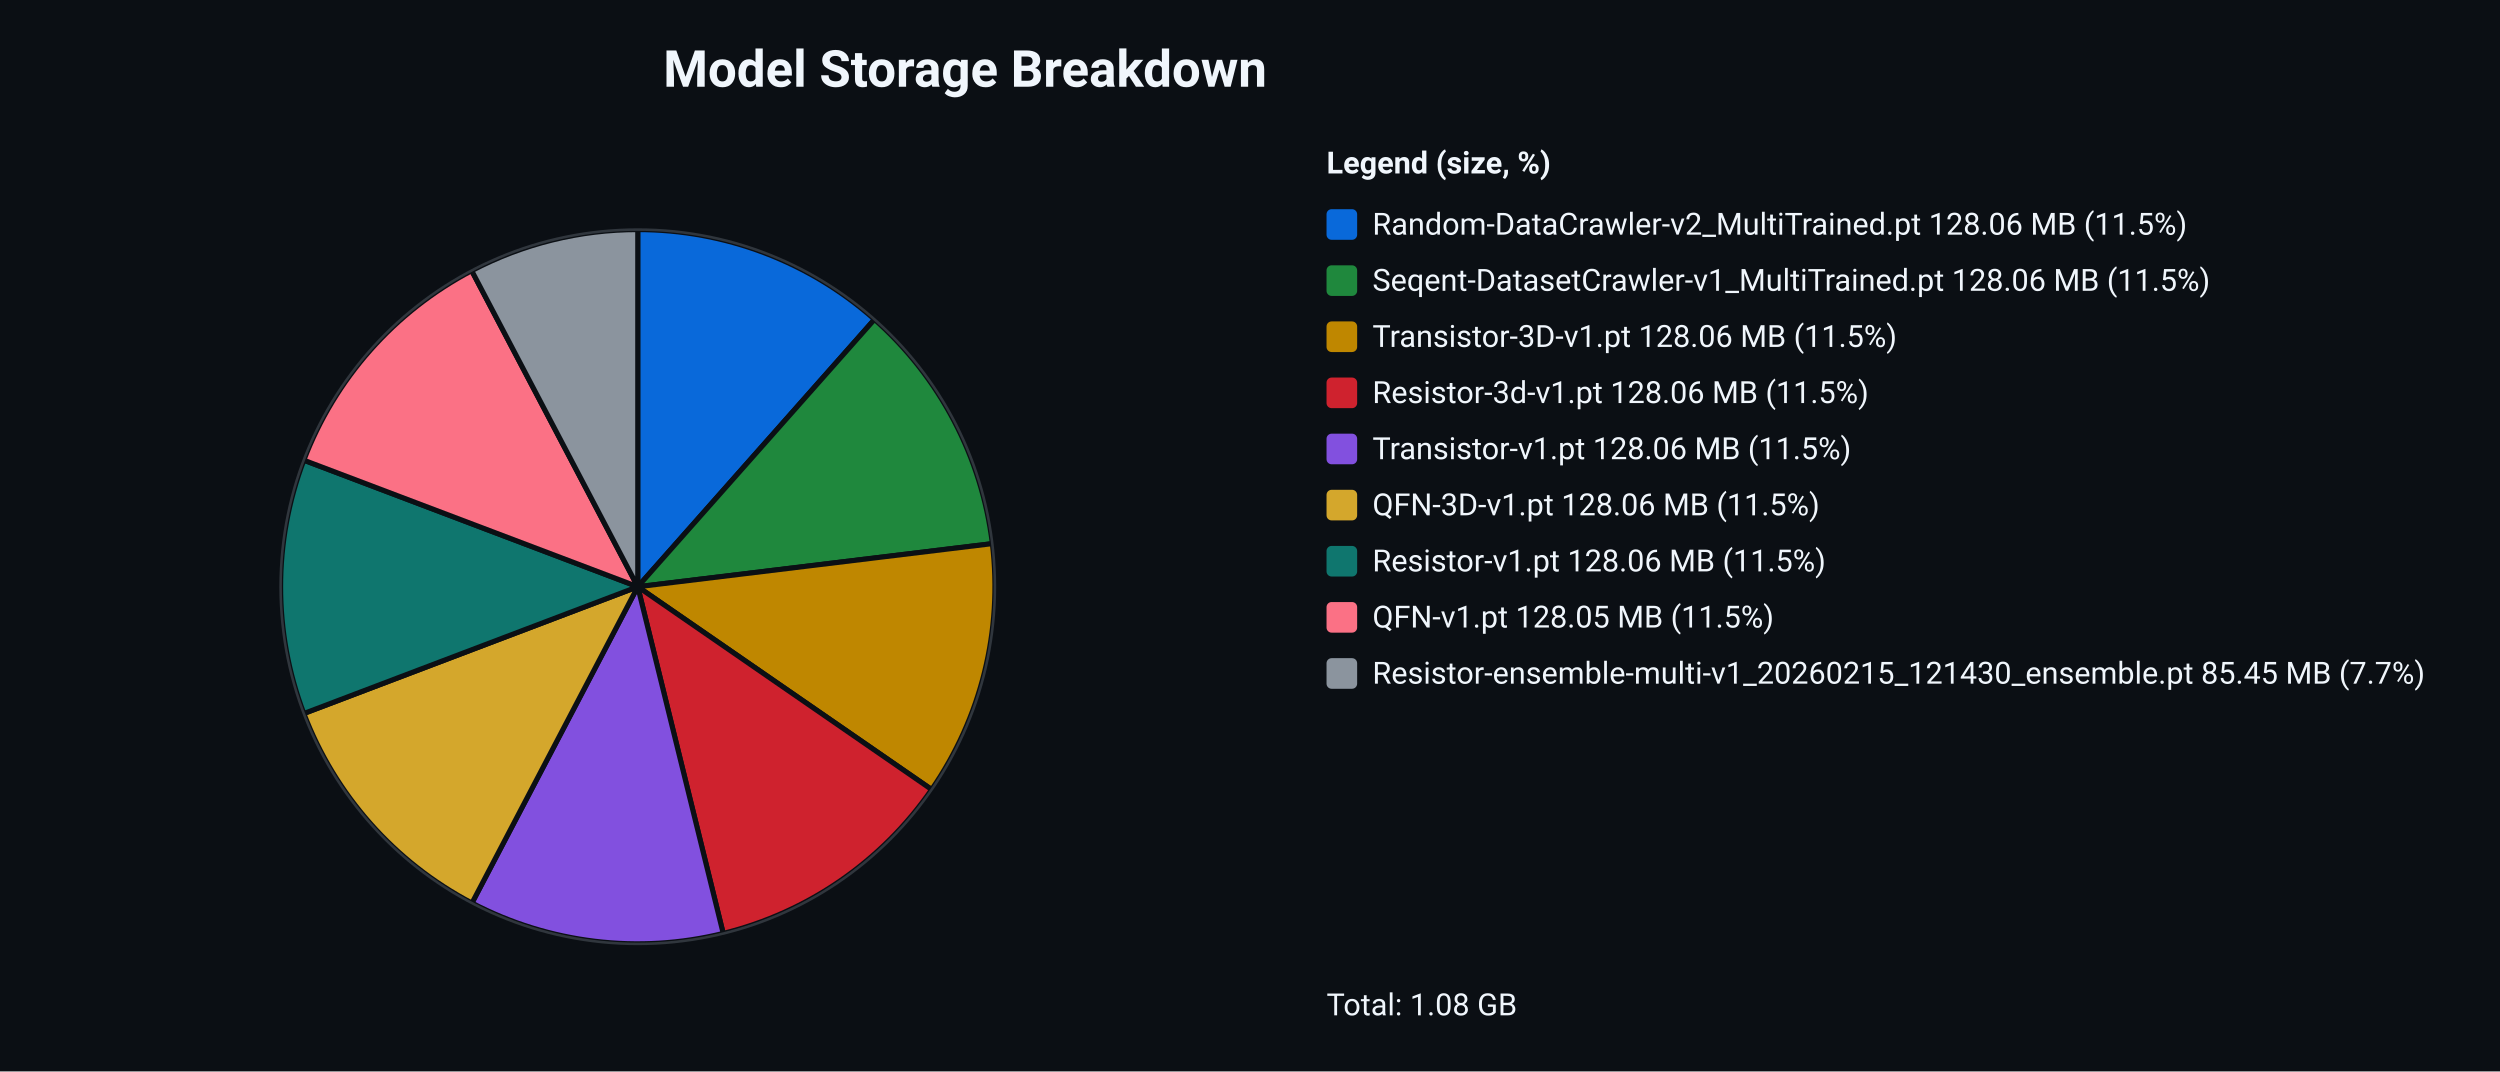
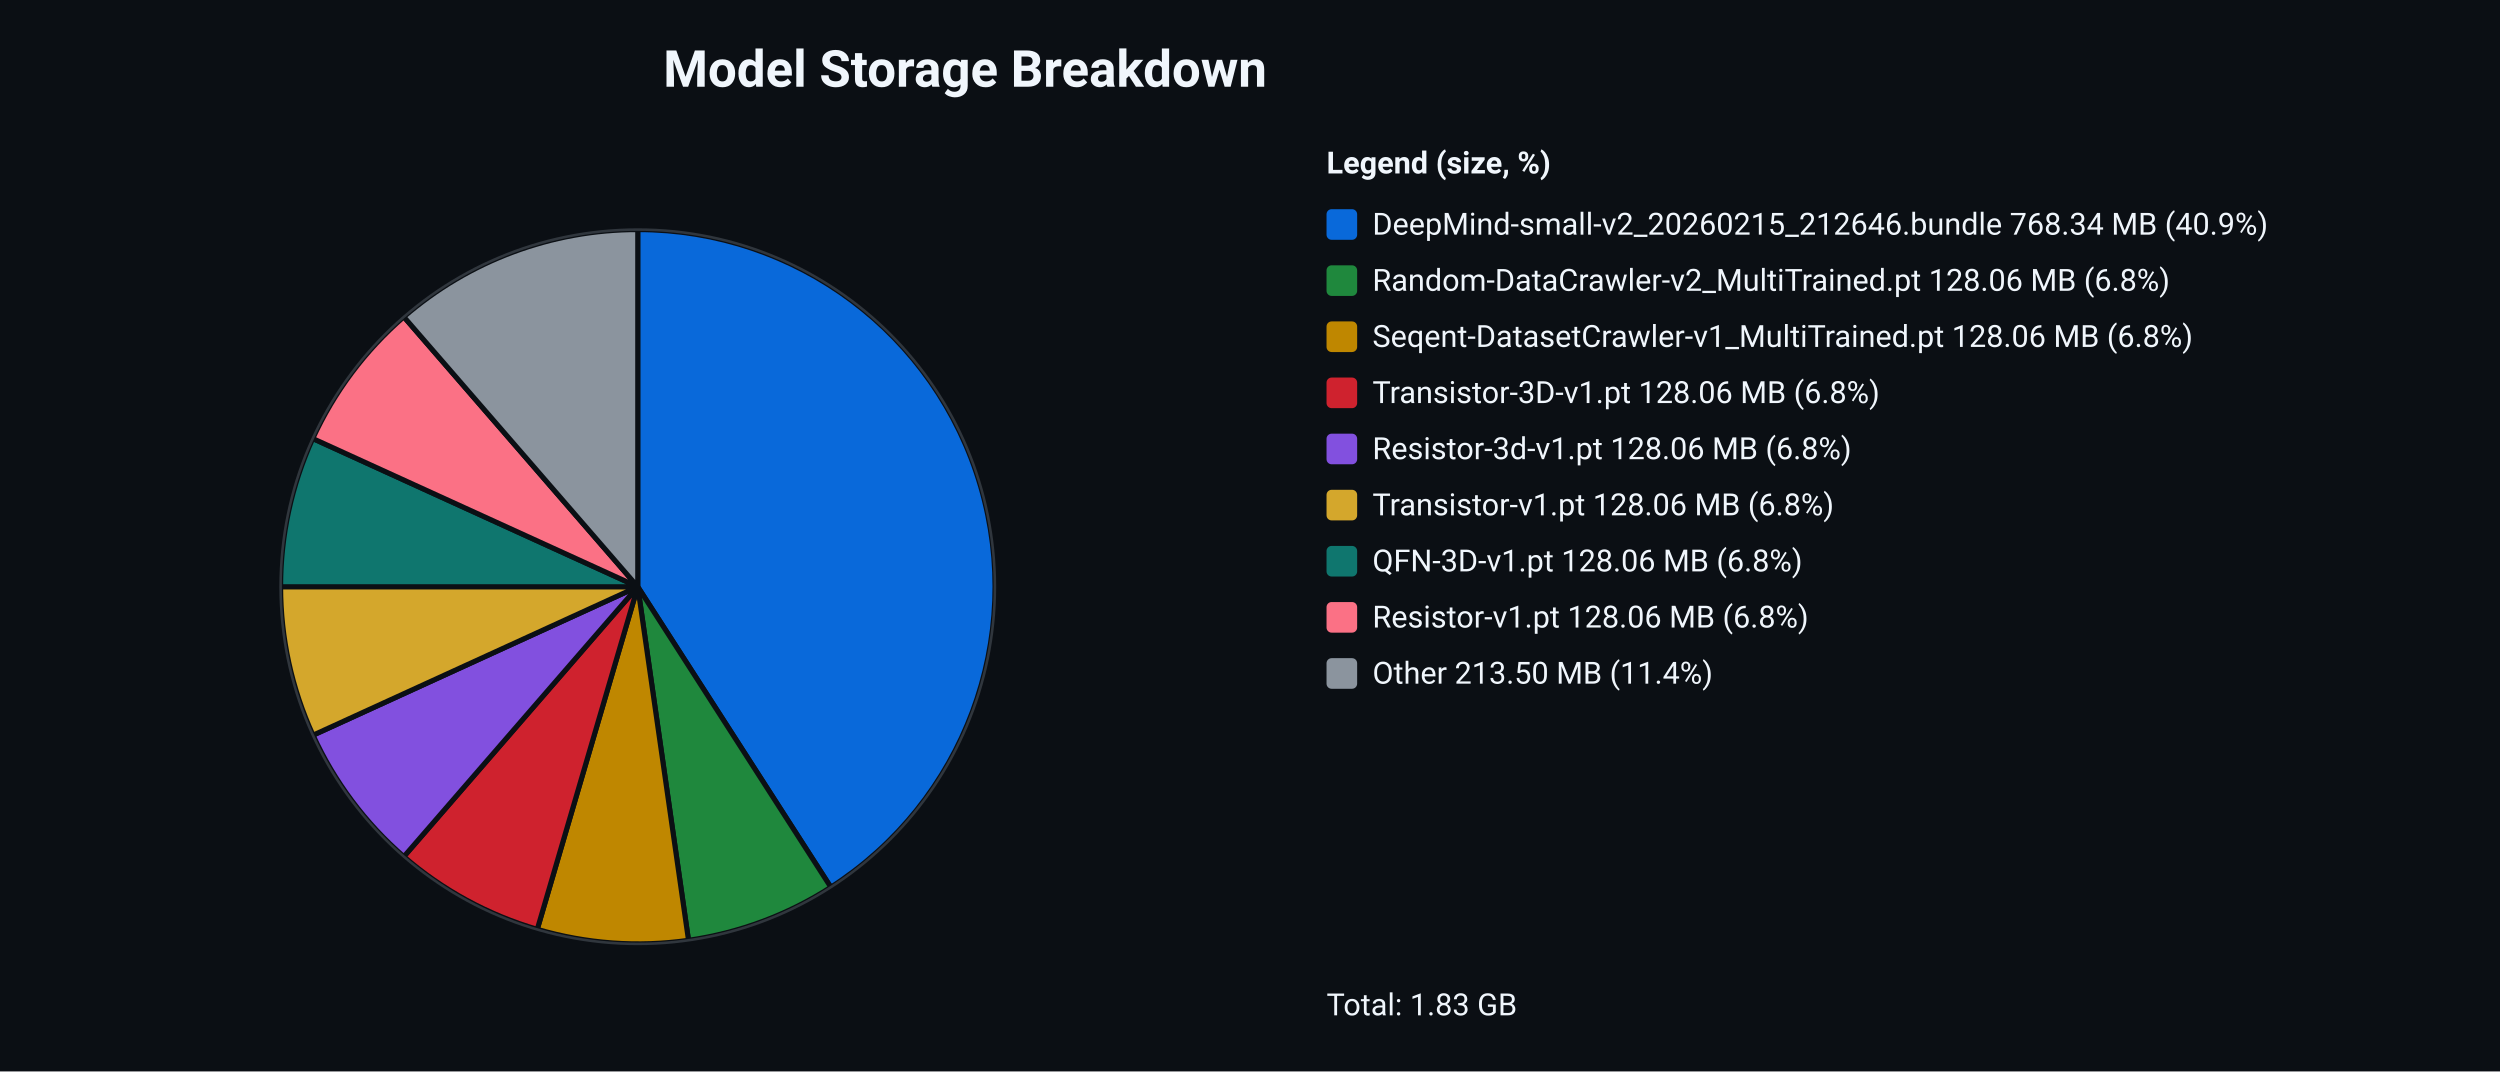
<svg xmlns="http://www.w3.org/2000/svg" width="980" height="420" viewBox="0 0 980 420">
  <rect x="0" y="0" width="980" height="420" fill="#0b0f14" />
  <text x="260" y="34" font-family="ui-sans-serif, system-ui, -apple-system, Segoe UI, Roboto, Arial" font-size="20" font-weight="700" fill="#f0f6fc">Model Storage Breakdown</text>
-   <path d="M 250.0 230.0 L 250.0 90.0 A 140.0 140.0 0 0 1 342.8 125.2 Z" fill="#0969da" stroke="#0b0f14" stroke-width="2" />
-   <path d="M 250.0 230.0 L 342.8 125.2 A 140.0 140.0 0 0 1 389.0 213.1 Z" fill="#1f883d" stroke="#0b0f14" stroke-width="2" />
-   <path d="M 250.0 230.0 L 389.0 213.1 A 140.0 140.0 0 0 1 365.2 309.5 Z" fill="#bf8700" stroke="#0b0f14" stroke-width="2" />
-   <path d="M 250.0 230.0 L 365.2 309.5 A 140.0 140.0 0 0 1 283.5 365.9 Z" fill="#cf222e" stroke="#0b0f14" stroke-width="2" />
-   <path d="M 250.0 230.0 L 283.5 365.9 A 140.0 140.0 0 0 1 185.0 354.0 Z" fill="#8250df" stroke="#0b0f14" stroke-width="2" />
-   <path d="M 250.0 230.0 L 185.0 354.0 A 140.0 140.0 0 0 1 119.1 279.7 Z" fill="#d4a72c" stroke="#0b0f14" stroke-width="2" />
-   <path d="M 250.0 230.0 L 119.1 279.7 A 140.0 140.0 0 0 1 119.1 180.4 Z" fill="#0f766e" stroke="#0b0f14" stroke-width="2" />
-   <path d="M 250.0 230.0 L 119.1 180.4 A 140.0 140.0 0 0 1 184.9 106.1 Z" fill="#fb7185" stroke="#0b0f14" stroke-width="2" />
-   <path d="M 250.0 230.0 L 184.9 106.1 A 140.0 140.0 0 0 1 250.0 90.0 Z" fill="#8b949e" stroke="#0b0f14" stroke-width="2" />
+   <path d="M 250.0 230.0 L 250.0 90.0 A 140.0 140.0 0 0 1 325.7 347.8 Z" fill="#0969da" stroke="#0b0f14" stroke-width="2" />
+   <path d="M 250.0 230.0 L 325.7 347.8 A 140.0 140.0 0 0 1 269.9 368.6 Z" fill="#1f883d" stroke="#0b0f14" stroke-width="2" />
+   <path d="M 250.0 230.0 L 269.9 368.6 A 140.0 140.0 0 0 1 210.6 364.3 Z" fill="#bf8700" stroke="#0b0f14" stroke-width="2" />
+   <path d="M 250.0 230.0 L 210.6 364.3 A 140.0 140.0 0 0 1 158.3 335.8 Z" fill="#cf222e" stroke="#0b0f14" stroke-width="2" />
+   <path d="M 250.0 230.0 L 158.3 335.8 A 140.0 140.0 0 0 1 122.7 288.2 Z" fill="#8250df" stroke="#0b0f14" stroke-width="2" />
+   <path d="M 250.0 230.0 L 122.7 288.2 A 140.0 140.0 0 0 1 110.0 230.0 Z" fill="#d4a72c" stroke="#0b0f14" stroke-width="2" />
+   <path d="M 250.0 230.0 L 110.0 230.0 A 140.0 140.0 0 0 1 122.6 171.9 Z" fill="#0f766e" stroke="#0b0f14" stroke-width="2" />
+   <path d="M 250.0 230.0 L 122.6 171.9 A 140.0 140.0 0 0 1 158.3 124.2 Z" fill="#fb7185" stroke="#0b0f14" stroke-width="2" />
+   <path d="M 250.0 230.0 L 158.3 124.2 A 140.0 140.0 0 0 1 250.0 90.0 Z" fill="#8b949e" stroke="#0b0f14" stroke-width="2" />
  <circle cx="250.0" cy="230.0" r="140.0" fill="none" stroke="#30363d" stroke-width="1" />
  <text x="520.0" y="68.0" font-family="ui-sans-serif, system-ui, -apple-system, Segoe UI, Roboto, Arial" font-size="12" font-weight="700" fill="#f0f6fc">Legend (size, %)</text>
  <rect x="520.0" y="82.0" width="12" height="12" rx="2" fill="#0969da" />
-   <text x="538.0" y="92.0" font-family="ui-sans-serif, system-ui, -apple-system, Segoe UI, Roboto, Arial" font-size="12" fill="#f0f6fc">Random-DataCrawler-v2_MultiTrained.pt  128.06 MB  (11.5%)</text>
+   <text x="538.0" y="92.0" font-family="ui-sans-serif, system-ui, -apple-system, Segoe UI, Roboto, Arial" font-size="12" fill="#f0f6fc">DeepMind-small-v2_20260215_212646.bundle  768.34 MB  (40.9%)</text>
  <rect x="520.0" y="104.0" width="12" height="12" rx="2" fill="#1f883d" />
-   <text x="538.0" y="114.0" font-family="ui-sans-serif, system-ui, -apple-system, Segoe UI, Roboto, Arial" font-size="12" fill="#f0f6fc">Seqent-DatasetCrawler-v1_MultiTrained.pt  128.06 MB  (11.5%)</text>
+   <text x="538.0" y="114.0" font-family="ui-sans-serif, system-ui, -apple-system, Segoe UI, Roboto, Arial" font-size="12" fill="#f0f6fc">Random-DataCrawler-v2_MultiTrained.pt  128.06 MB  (6.8%)</text>
  <rect x="520.0" y="126.0" width="12" height="12" rx="2" fill="#bf8700" />
-   <text x="538.0" y="136.0" font-family="ui-sans-serif, system-ui, -apple-system, Segoe UI, Roboto, Arial" font-size="12" fill="#f0f6fc">Transistor-3D-v1.pt  128.06 MB  (11.5%)</text>
+   <text x="538.0" y="136.0" font-family="ui-sans-serif, system-ui, -apple-system, Segoe UI, Roboto, Arial" font-size="12" fill="#f0f6fc">Seqent-DatasetCrawler-v1_MultiTrained.pt  128.06 MB  (6.8%)</text>
  <rect x="520.0" y="148.0" width="12" height="12" rx="2" fill="#cf222e" />
-   <text x="538.0" y="158.0" font-family="ui-sans-serif, system-ui, -apple-system, Segoe UI, Roboto, Arial" font-size="12" fill="#f0f6fc">Resistor-3d-v1.pt  128.06 MB  (11.5%)</text>
+   <text x="538.0" y="158.0" font-family="ui-sans-serif, system-ui, -apple-system, Segoe UI, Roboto, Arial" font-size="12" fill="#f0f6fc">Transistor-3D-v1.pt  128.06 MB  (6.8%)</text>
  <rect x="520.0" y="170.0" width="12" height="12" rx="2" fill="#8250df" />
-   <text x="538.0" y="180.0" font-family="ui-sans-serif, system-ui, -apple-system, Segoe UI, Roboto, Arial" font-size="12" fill="#f0f6fc">Transistor-v1.pt  128.06 MB  (11.5%)</text>
+   <text x="538.0" y="180.0" font-family="ui-sans-serif, system-ui, -apple-system, Segoe UI, Roboto, Arial" font-size="12" fill="#f0f6fc">Resistor-3d-v1.pt  128.06 MB  (6.8%)</text>
  <rect x="520.0" y="192.0" width="12" height="12" rx="2" fill="#d4a72c" />
-   <text x="538.0" y="202.0" font-family="ui-sans-serif, system-ui, -apple-system, Segoe UI, Roboto, Arial" font-size="12" fill="#f0f6fc">QFN-3D-v1.pt  128.06 MB  (11.5%)</text>
+   <text x="538.0" y="202.0" font-family="ui-sans-serif, system-ui, -apple-system, Segoe UI, Roboto, Arial" font-size="12" fill="#f0f6fc">Transistor-v1.pt  128.06 MB  (6.8%)</text>
  <rect x="520.0" y="214.0" width="12" height="12" rx="2" fill="#0f766e" />
-   <text x="538.0" y="224.0" font-family="ui-sans-serif, system-ui, -apple-system, Segoe UI, Roboto, Arial" font-size="12" fill="#f0f6fc">Resistor-v1.pt  128.06 MB  (11.5%)</text>
+   <text x="538.0" y="224.0" font-family="ui-sans-serif, system-ui, -apple-system, Segoe UI, Roboto, Arial" font-size="12" fill="#f0f6fc">QFN-3D-v1.pt  128.06 MB  (6.8%)</text>
  <rect x="520.0" y="236.0" width="12" height="12" rx="2" fill="#fb7185" />
-   <text x="538.0" y="246.0" font-family="ui-sans-serif, system-ui, -apple-system, Segoe UI, Roboto, Arial" font-size="12" fill="#f0f6fc">QFN-v1.pt  128.05 MB  (11.5%)</text>
+   <text x="538.0" y="246.0" font-family="ui-sans-serif, system-ui, -apple-system, Segoe UI, Roboto, Arial" font-size="12" fill="#f0f6fc">Resistor-v1.pt  128.06 MB  (6.8%)</text>
  <rect x="520.0" y="258.0" width="12" height="12" rx="2" fill="#8b949e" />
-   <text x="538.0" y="268.0" font-family="ui-sans-serif, system-ui, -apple-system, Segoe UI, Roboto, Arial" font-size="12" fill="#f0f6fc">Resistor-ensemble-multi-v1_20260215_121430_ensemble.pt  85.45 MB  (7.7%)</text>
-   <text x="520.0" y="398" font-family="ui-sans-serif, system-ui, -apple-system, Segoe UI, Roboto, Arial" font-size="12" fill="#f0f6fc">Total: 1.08 GB</text>
+   <text x="538.0" y="268.0" font-family="ui-sans-serif, system-ui, -apple-system, Segoe UI, Roboto, Arial" font-size="12" fill="#f0f6fc">Other  213.50 MB  (11.4%)</text>
+   <text x="520.0" y="398" font-family="ui-sans-serif, system-ui, -apple-system, Segoe UI, Roboto, Arial" font-size="12" fill="#f0f6fc">Total: 1.83 GB</text>
</svg>
